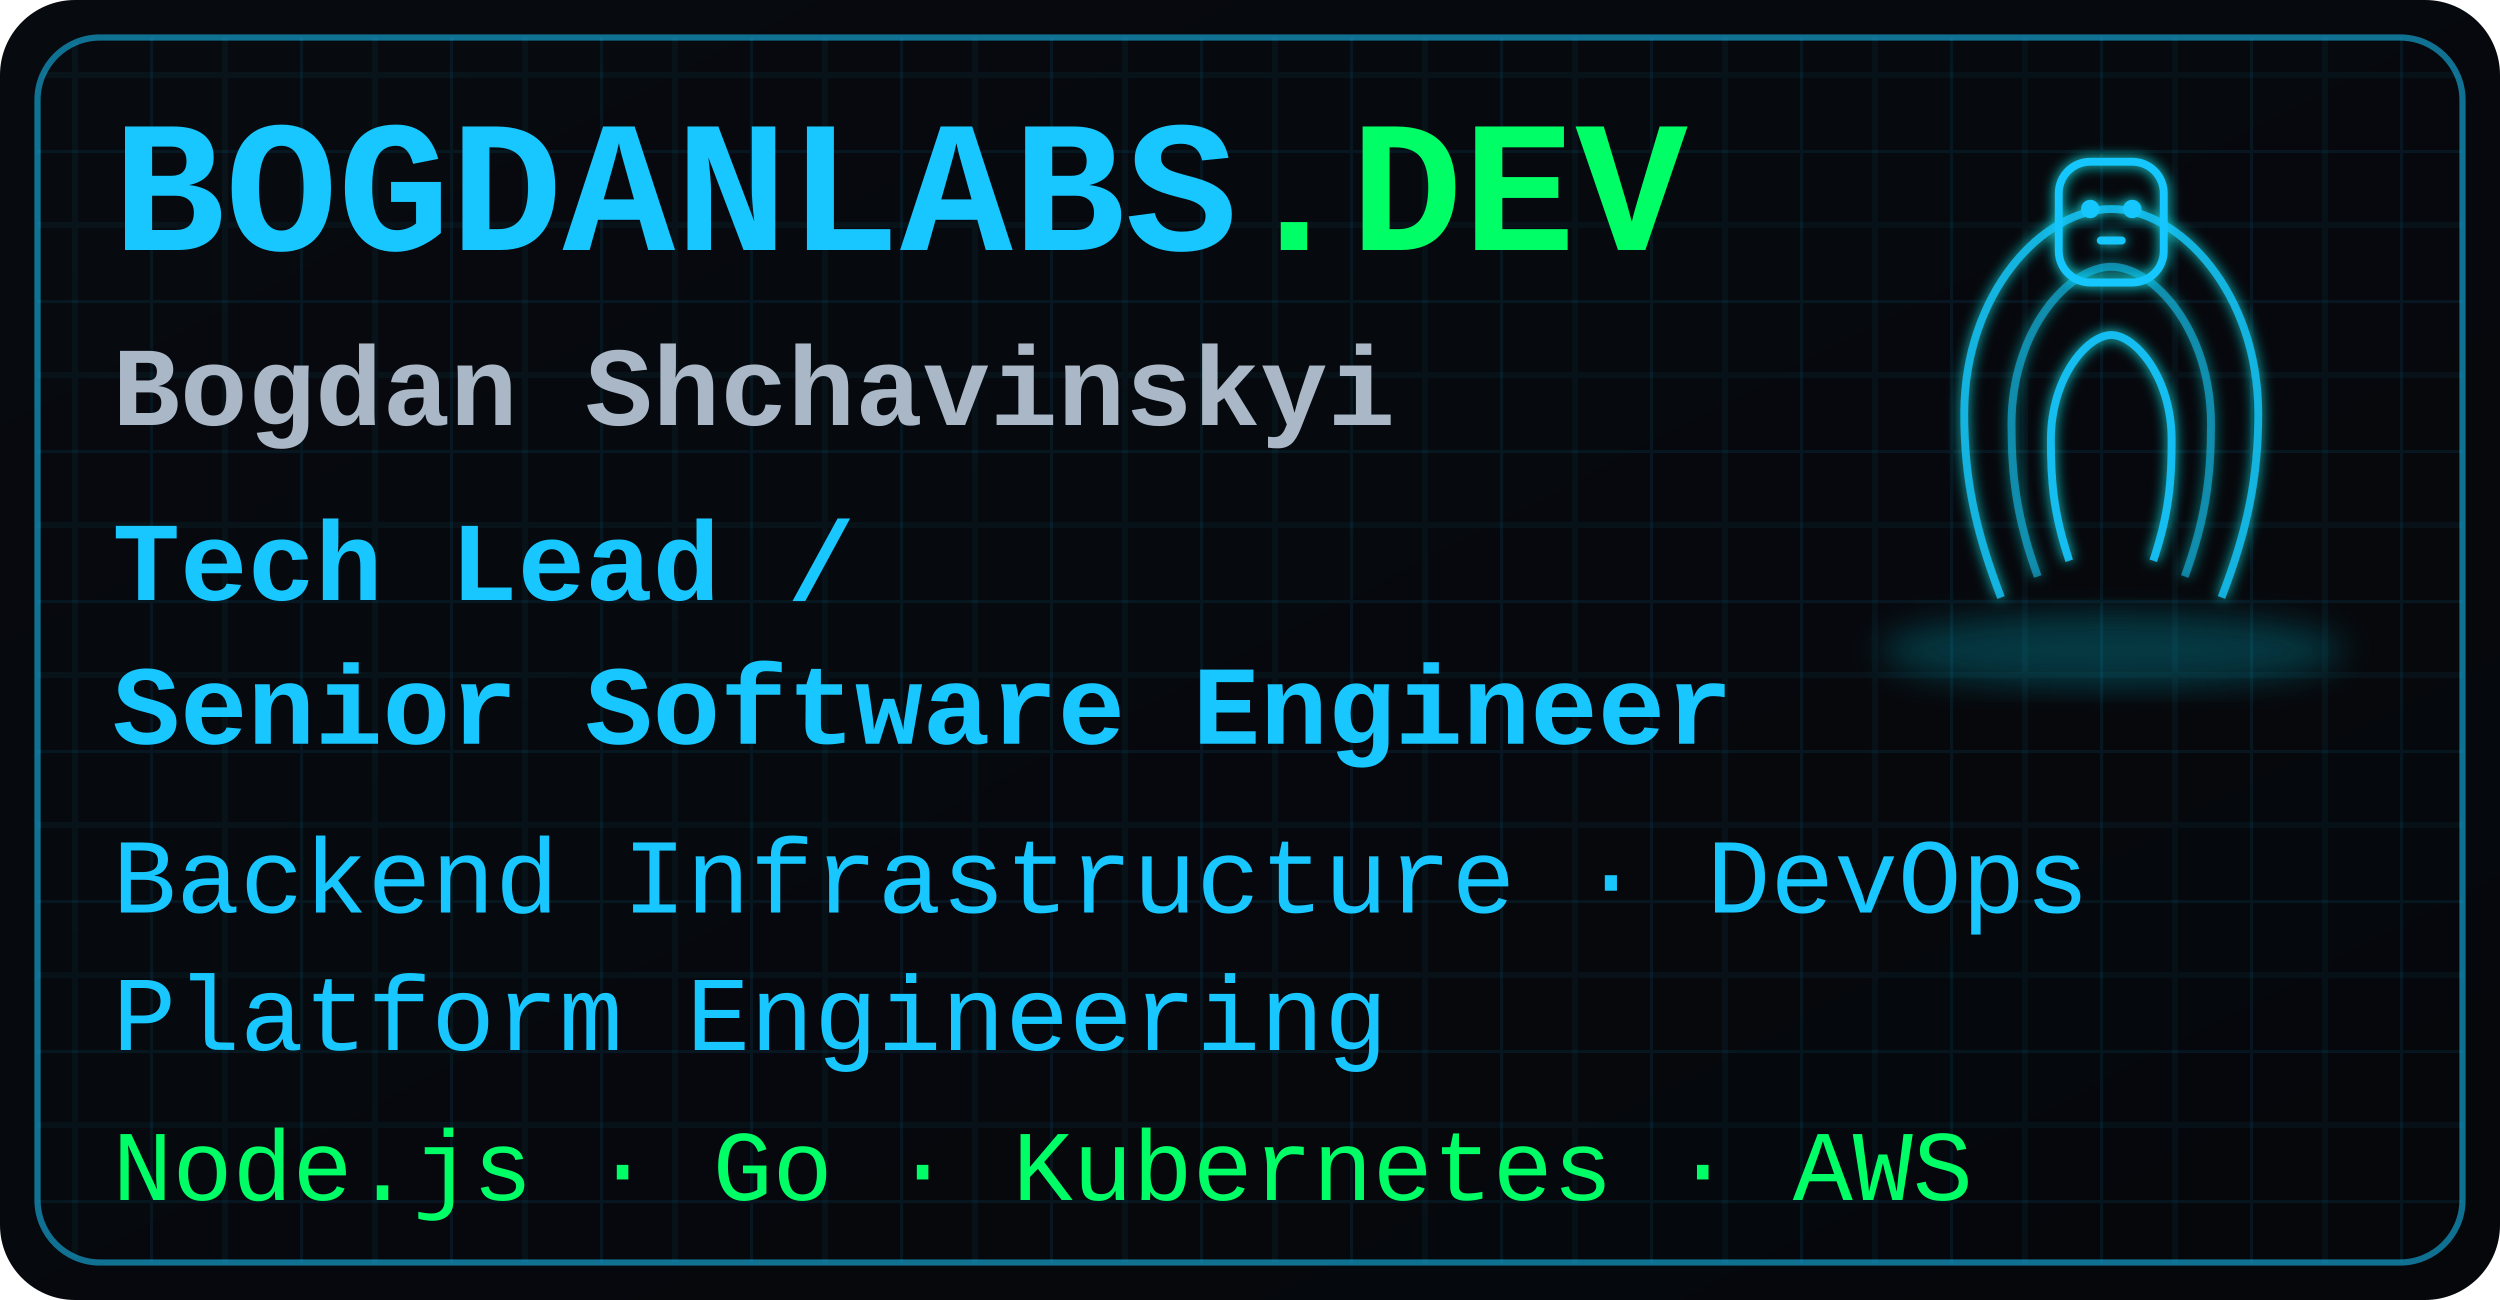
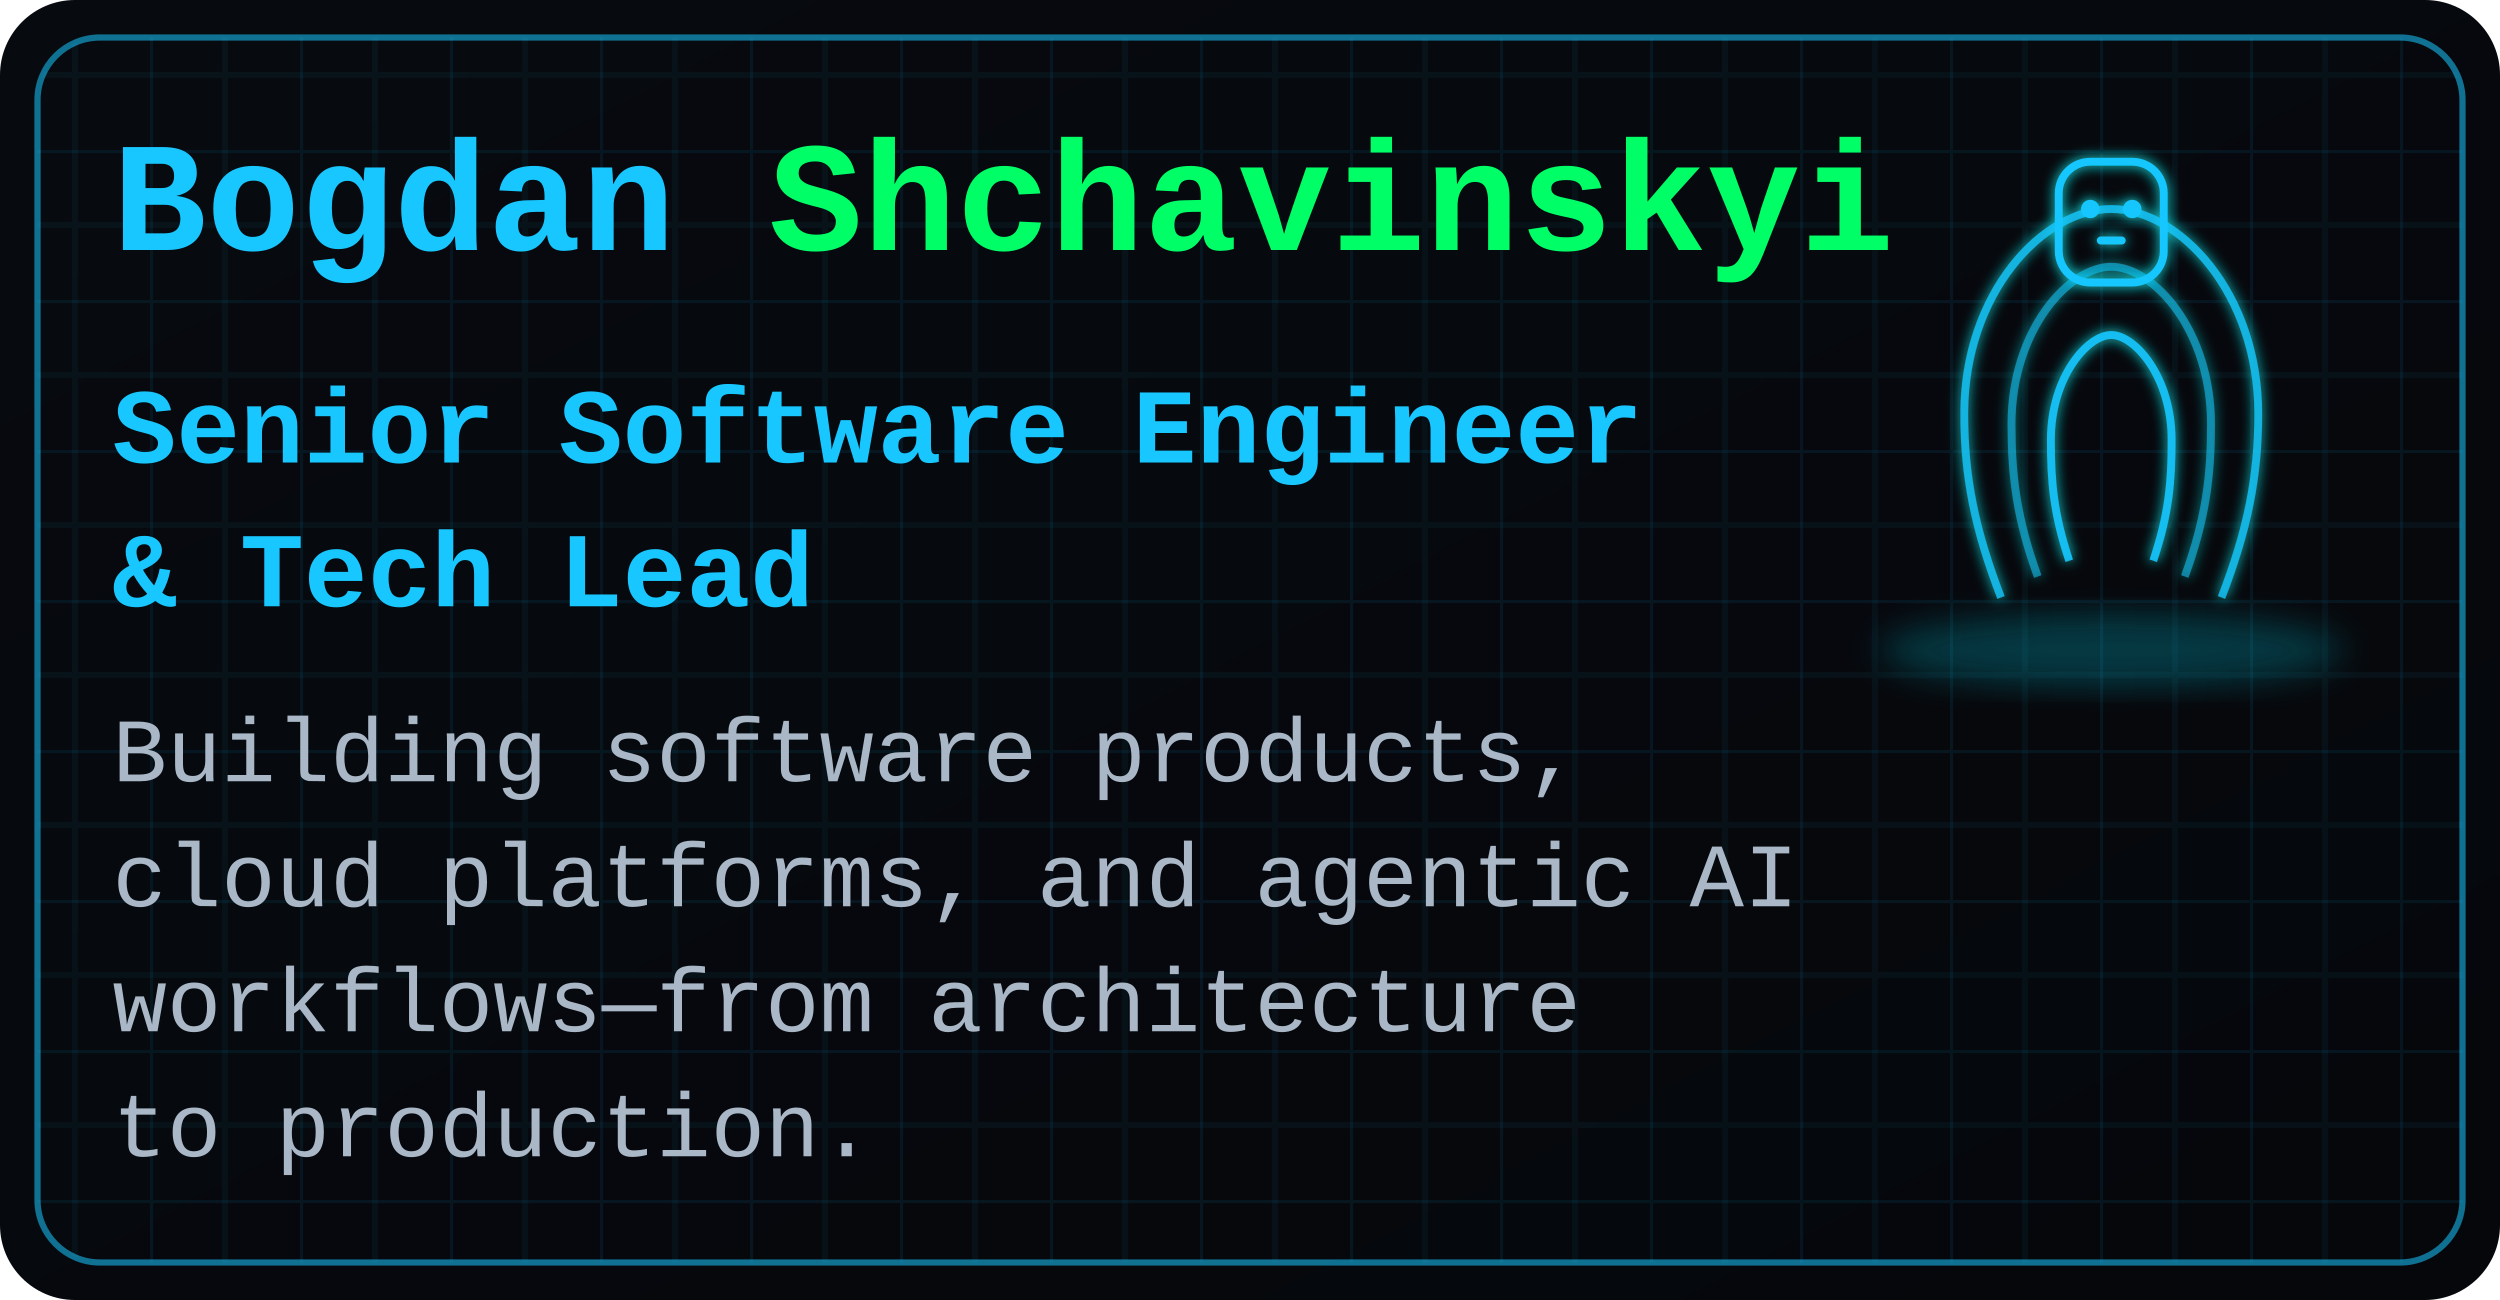
- <svg xmlns="http://www.w3.org/2000/svg" viewBox="0 0 400 208" role="img" aria-label="BogdanLabs.dev — Bogdan Shchavinskyi, Tech Lead / Senior Software Engineer — Backend Infrastructure, DevOps and Platform Engineering">
+ <svg xmlns="http://www.w3.org/2000/svg" viewBox="0 0 400 208" role="img" aria-label="Bogdan Shchavinskyi — Senior Software Engineer &amp; Tech Lead — Building software products, cloud platforms, and agentic AI workflows—from architecture to production.">
  <defs>
    <linearGradient id="bg" x1="0" y1="0" x2="1" y2="1">
      <stop offset="0" stop-color="#070A0F" />
      <stop offset="1" stop-color="#05070B" />
    </linearGradient>
    <pattern id="grid" width="24" height="24" patternUnits="userSpaceOnUse">
      <path d="M24 0H0V24" fill="none" stroke="#18C7FF" stroke-opacity="0.08" stroke-width="1" />
      <path d="M12 0V24M0 12H24" fill="none" stroke="#18C7FF" stroke-opacity="0.05" stroke-width="1" />
    </pattern>
    <filter id="glow" x="-30%" y="-30%" width="160%" height="160%">
      <feGaussianBlur stdDeviation="2.4" result="b" />
      <feColorMatrix in="b" type="matrix" values="1 0 0 0 0                 0 1 0 0 0.9                 0 0 1 0 1                 0 0 0 1 0" result="c" />
      <feMerge>
        <feMergeNode in="c" />
        <feMergeNode in="SourceGraphic" />
      </feMerge>
    </filter>
    <filter id="soft" x="-20%" y="-20%" width="140%" height="140%">
      <feGaussianBlur stdDeviation="6" />
    </filter>
  </defs>
  <rect width="400" height="208" rx="12" fill="url(#bg)" />
  <rect x="6" y="6" width="388" height="196" rx="10" fill="url(#grid)" stroke="#18C7FF" stroke-opacity="0.55" />
  <g font-family="ui-monospace, SFMono-Regular, Menlo, Monaco, Consolas, Liberation Mono, monospace">
-     <text x="18" y="40" font-size="30" font-weight="900" fill="#18C7FF">BOGDANLABS<tspan fill="#00FF66">.DEV</tspan>
+     <text x="18" y="40" font-size="25" font-weight="900" fill="#18C7FF">Bogdan <tspan fill="#00FF66">Shchavinskyi</tspan>
    </text>
-     <text x="18" y="68" font-size="18" font-weight="600" fill="#A9B7C6">Bogdan Shchavinskyi</text>
-     <text x="18" y="96" font-size="18" font-weight="700" fill="#18C7FF">Tech Lead /</text>
-     <text x="18" y="119" font-size="18" font-weight="700" fill="#18C7FF">Senior Software Engineer</text>
-     <text x="18" y="146" font-size="17" fill="#18C7FF">Backend Infrastructure · DevOps</text>
-     <text x="18" y="168" font-size="17" fill="#18C7FF">Platform Engineering</text>
-     <text x="18" y="192" font-size="16" fill="#00FF66">Node.js · Go · Kubernetes · AWS</text>
+     <text x="18" y="74" font-size="17" font-weight="700" fill="#18C7FF">Senior Software Engineer</text>
+     <text x="18" y="97" font-size="17" font-weight="700" fill="#18C7FF">&amp; Tech Lead</text>
+     <text x="18" y="125" font-size="14.5" fill="#A9B7C6">Building software products,</text>
+     <text x="18" y="145" font-size="14.5" fill="#A9B7C6">cloud platforms, and agentic AI</text>
+     <text x="18" y="165" font-size="14.5" fill="#A9B7C6">workflows—from architecture</text>
+     <text x="18" y="185" font-size="14.5" fill="#A9B7C6">to production.</text>
    <g transform="translate(300 20) scale(0.42)" filter="url(#glow)">
      <ellipse cx="90" cy="200" rx="88" ry="14" fill="#18C7FF" fill-opacity="0.12" filter="url(#soft)" />
      <path d="M48 180c-10-26-14-46-14-70 0-46 30-78 56-78s56 32 56 78c0 24-4 44-14 70" fill="none" stroke="#18C7FF" stroke-width="3" stroke-opacity="0.8" />
      <path d="M62 172c-8-22-10-38-10-58 0-36 22-60 38-60s38 24 38 60c0 20-2 36-10 58" fill="none" stroke="#18C7FF" stroke-width="3" stroke-opacity="0.55" />
      <path d="M74 166c-6-18-7-30-7-46 0-24 14-40 23-40s23 16 23 40c0 16-1 28-7 46" fill="none" stroke="#18C7FF" stroke-opacity="0.9" stroke-width="3" />
      <rect x="70" y="14" width="40" height="46" rx="12" fill="none" stroke="#18C7FF" stroke-width="3" />
      <circle cx="82" cy="32" r="3.5" fill="#18C7FF" />
      <circle cx="98" cy="32" r="3.5" fill="#18C7FF" />
      <path d="M86 44h8" stroke="#18C7FF" stroke-width="3" stroke-linecap="round" />
    </g>
  </g>
</svg>
